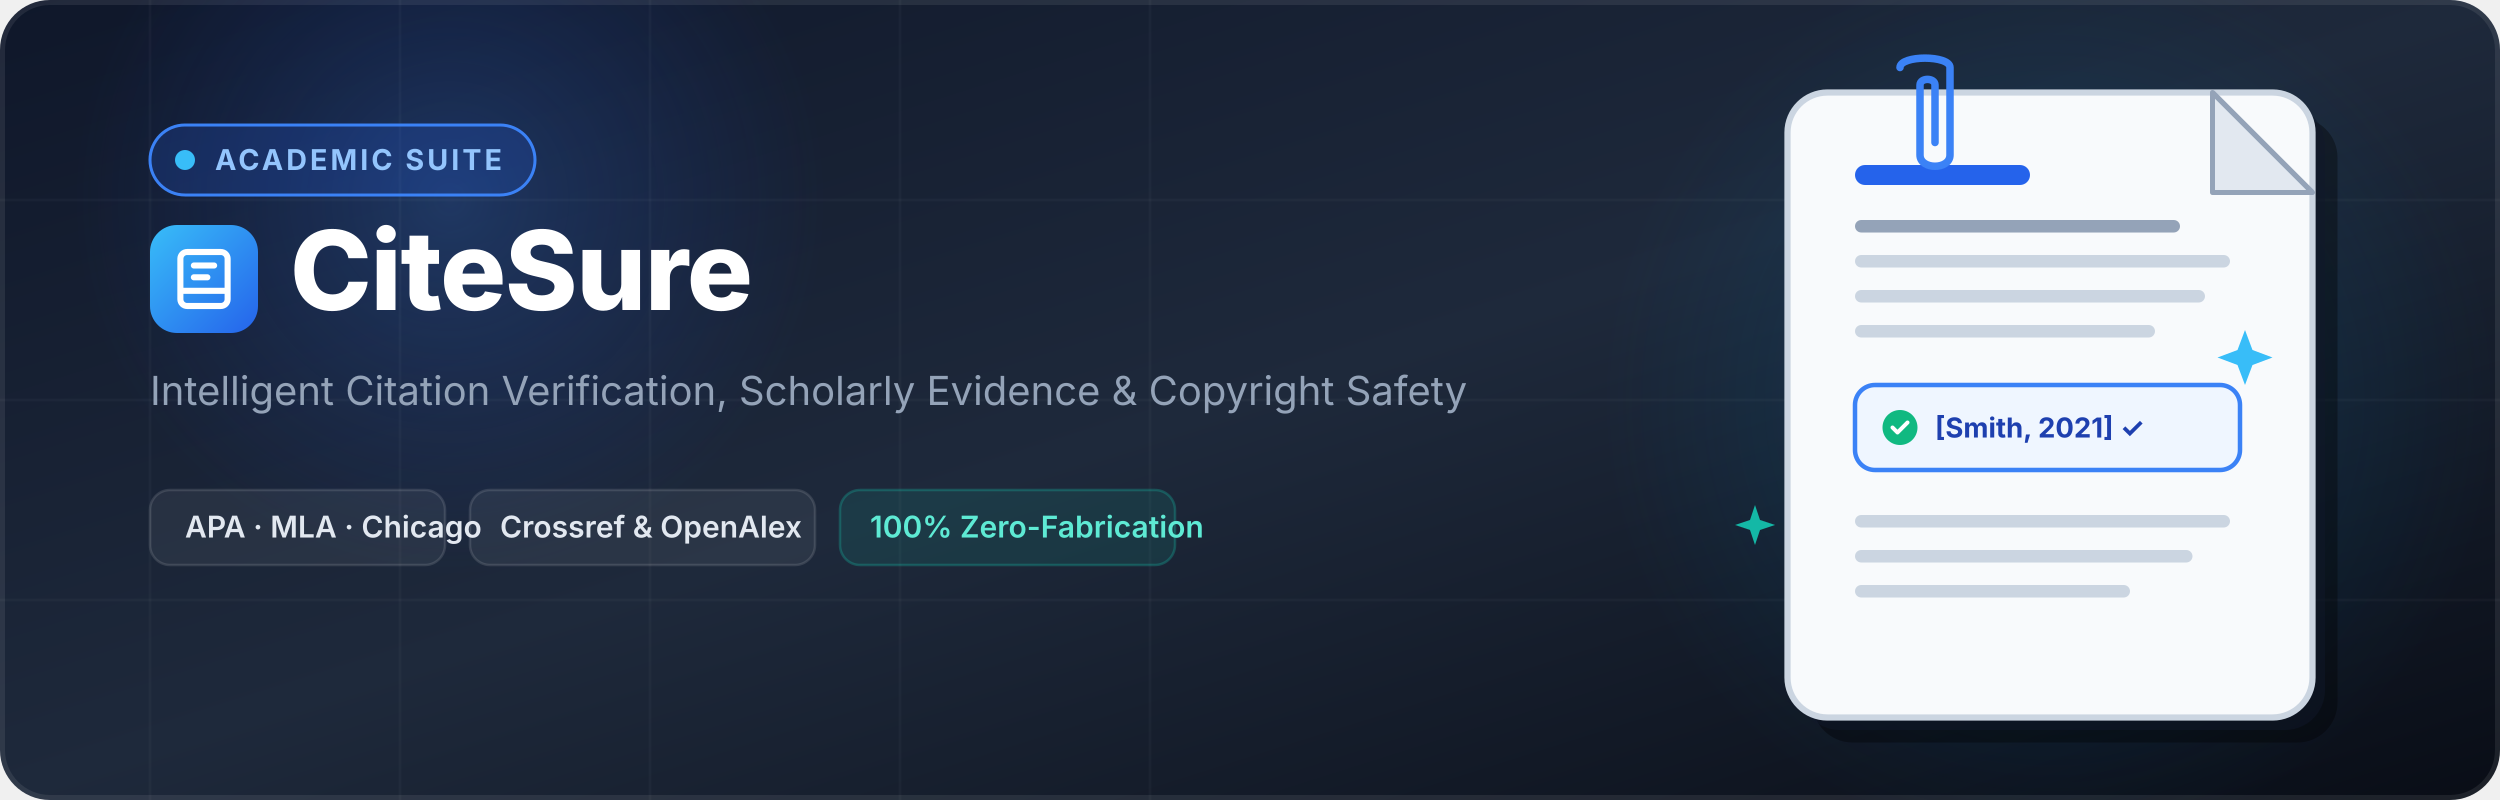
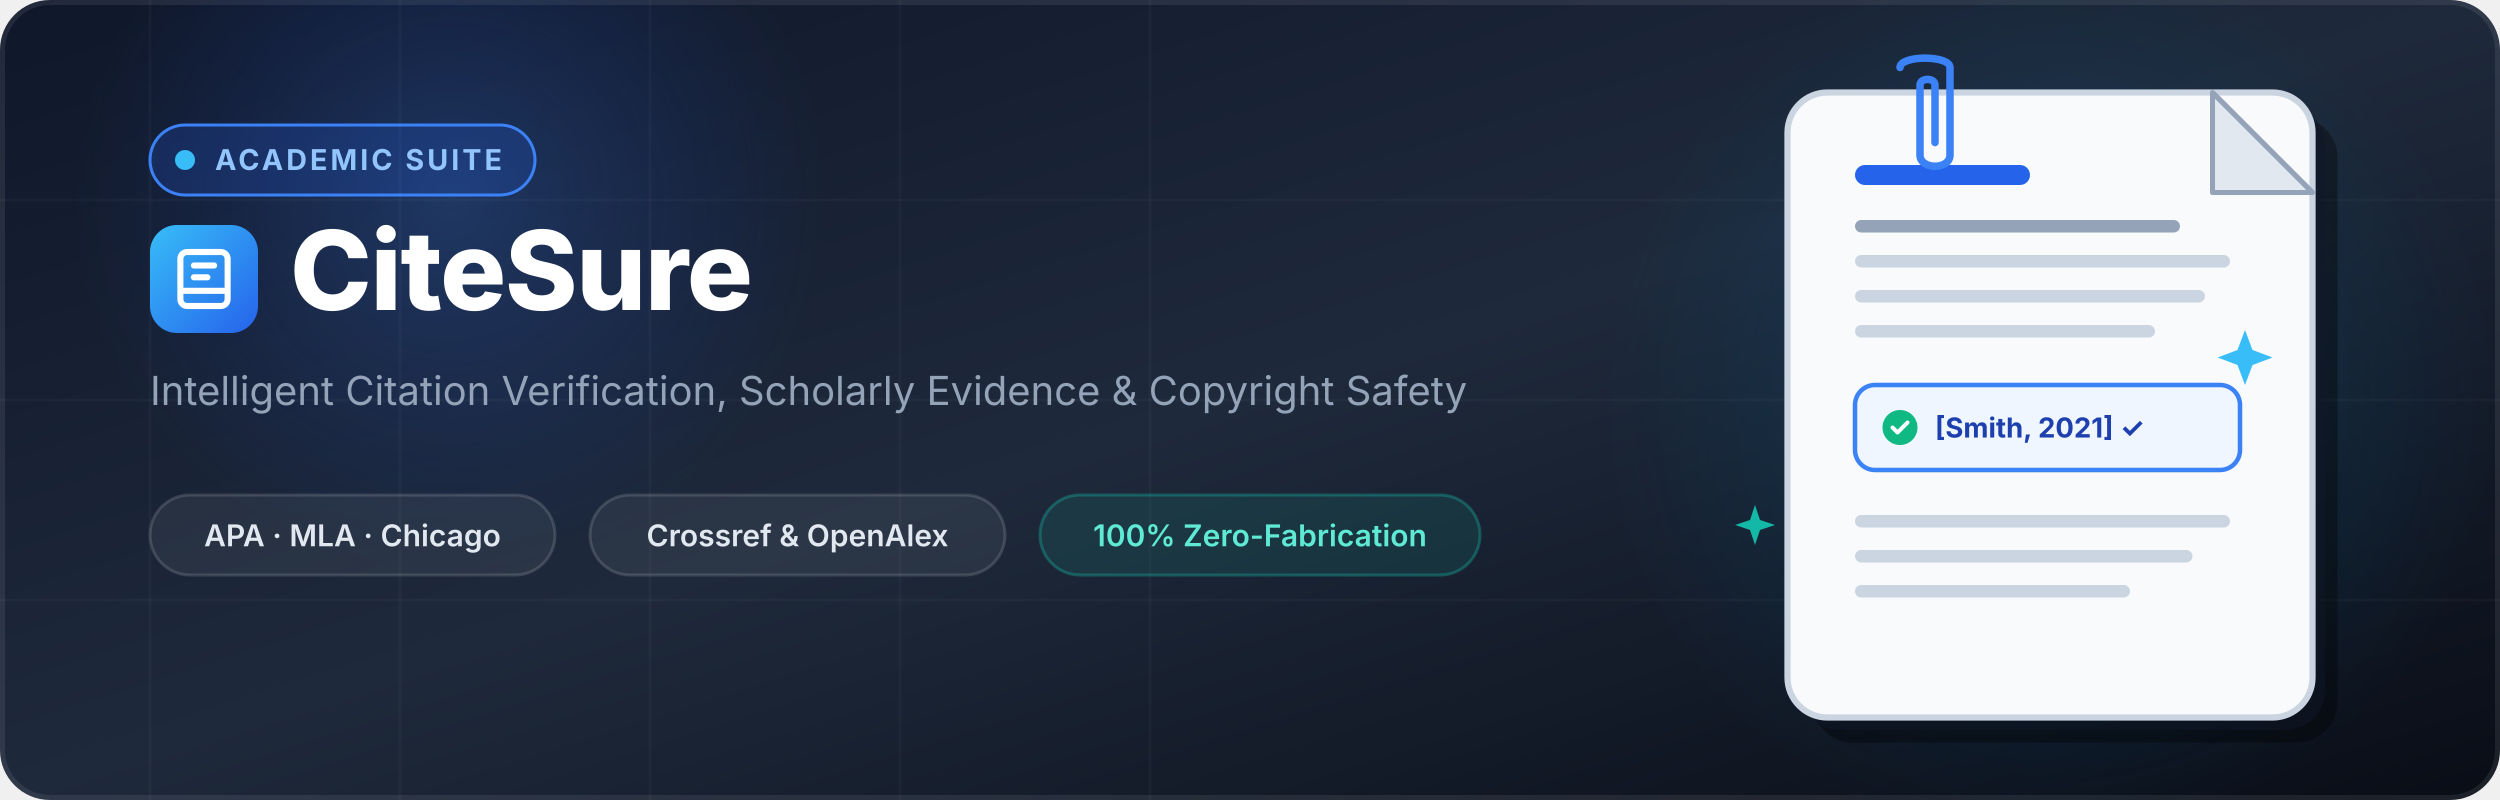
<svg xmlns="http://www.w3.org/2000/svg" viewBox="0 0 1000 320" width="1000" height="320" fill="none" role="img" aria-label="CiteSure Banner">
  <defs>
    <linearGradient id="bgGrad" x1="0%" y1="0%" x2="100%" y2="100%">
      <stop offset="0%" stop-color="#0f172a" />
      <stop offset="50%" stop-color="#1e293b" />
      <stop offset="100%" stop-color="#090d16" />
    </linearGradient>
    <linearGradient id="accentGrad" x1="0%" y1="0%" x2="100%" y2="100%">
      <stop offset="0%" stop-color="#38bdf8" />
      <stop offset="100%" stop-color="#2563eb" />
    </linearGradient>
    <radialGradient id="glowBlue" cx="50%" cy="50%" r="50%">
      <stop offset="0%" stop-color="#3b82f6" stop-opacity="0.25" />
      <stop offset="100%" stop-color="#1d4ed8" stop-opacity="0" />
    </radialGradient>
    <radialGradient id="glowSky" cx="50%" cy="50%" r="50%">
      <stop offset="0%" stop-color="#0ea5e9" stop-opacity="0.2" />
      <stop offset="100%" stop-color="#0284c7" stop-opacity="0" />
    </radialGradient>
    <style>
      .float-doodle {
        animation: floatMove 4.5s ease-in-out infinite;
        transform-origin: 120px 130px;
      }
      .sparkle {
        animation: sparkleAnim 3s ease-in-out infinite;
      }
      .sparkle-delay {
        animation: sparkleAnim 3s ease-in-out 1.5s infinite;
      }
      @keyframes floatMove {
        0% { transform: translateY(0px) rotate(0deg); }
        50% { transform: translateY(-8px) rotate(2deg); }
        100% { transform: translateY(0px) rotate(0deg); }
      }
      @keyframes sparkleAnim {
        0%, 100% { opacity: 0.3; transform: scale(0.85); }
        50% { opacity: 1; transform: scale(1.15); }
      }
    </style>
  </defs>
  <rect width="1000" height="320" rx="20" fill="url(#bgGrad)" />
  <rect width="998" height="318" x="1" y="1" rx="19" stroke="rgba(255,255,255,0.08)" stroke-width="2" fill="none" />
  <circle cx="180" cy="80" r="150" fill="url(#glowBlue)" />
  <circle cx="820" cy="160" r="180" fill="url(#glowSky)" />
  <g stroke="rgba(255, 255, 255, 0.03)" stroke-width="1">
    <line x1="60" y1="0" x2="60" y2="320" />
    <line x1="160" y1="0" x2="160" y2="320" />
    <line x1="260" y1="0" x2="260" y2="320" />
    <line x1="360" y1="0" x2="360" y2="320" />
    <line x1="460" y1="0" x2="460" y2="320" />
    <line x1="0" y1="80" x2="1000" y2="80" />
    <line x1="0" y1="160" x2="1000" y2="160" />
    <line x1="0" y1="240" x2="1000" y2="240" />
  </g>
  <g transform="translate(60, 50)">
    <rect width="154" height="28" rx="14" fill="rgba(37,99,235,0.2)" stroke="#3b82f6" stroke-width="1.2" />
    <circle cx="14" cy="14" r="4" fill="#38bdf8" />
    <text x="26" y="18" fill="#93c5fd" font-family="-apple-system, BlinkMacSystemFont, 'Segoe UI', Inter, sans-serif" font-size="11.5" font-weight="700" letter-spacing="1.2">ACADEMIC SUITE</text>
    <g transform="translate(0, 72)">
      <g transform="translate(0, -32) scale(1.35)">
        <rect width="32" height="32" rx="8" fill="url(#accentGrad)" />
        <path d="M9 10C9 8.895 9.895 8 11 8H21C22.105 8 23 8.895 23 10V22C23 23.105 22.105 24 21 24H11C9.895 24 9 23.105 9 22V10Z" stroke="#ffffff" stroke-width="1.8" stroke-linejoin="round" />
        <path d="M9 19.5H23" stroke="#ffffff" stroke-width="1.8" />
        <path d="M13 12H19" stroke="#ffffff" stroke-width="1.8" stroke-linecap="round" />
        <path d="M13 15.5H17" stroke="#ffffff" stroke-width="1.8" stroke-linecap="round" />
      </g>
      <text x="56" y="2" fill="#ffffff" font-family="-apple-system, BlinkMacSystemFont, 'Segoe UI', Inter, sans-serif" font-size="44" font-weight="800" letter-spacing="-0.5">CiteSure</text>
    </g>
    <text x="0" y="112" fill="#94a3b8" font-family="-apple-system, BlinkMacSystemFont, 'Segoe UI', Inter, sans-serif" font-size="16" font-weight="400">Intelligent Citation Verification, Scholarly Evidence &amp; Copyright Safety</text>
-     <g transform="translate(0, 146)">
-       <rect width="118" height="30" rx="8" fill="rgba(255,255,255,0.06)" stroke="rgba(255,255,255,0.12)" stroke-width="1" />
-       <text x="14" y="19" fill="#e2e8f0" font-family="-apple-system, BlinkMacSystemFont, 'Segoe UI', sans-serif" font-size="12" font-weight="600">APA · MLA · Chicago</text>
-       <rect x="128" width="138" height="30" rx="8" fill="rgba(255,255,255,0.06)" stroke="rgba(255,255,255,0.12)" stroke-width="1" />
-       <text x="140" y="19" fill="#e2e8f0" font-family="-apple-system, BlinkMacSystemFont, 'Segoe UI', sans-serif" font-size="12" font-weight="600">Crossref &amp; OpenAlex</text>
-       <rect x="276" width="134" height="30" rx="8" fill="rgba(20,184,166,0.12)" stroke="rgba(20,184,166,0.3)" stroke-width="1" />
-       <text x="288" y="19" fill="#5eead4" font-family="-apple-system, BlinkMacSystemFont, 'Segoe UI', sans-serif" font-size="12" font-weight="600">100% Zero-Fabrication</text>
+     <g transform="translate(0, 148)">
+       <g transform="translate(0, 0)">
+         <rect width="162" height="32" rx="16" fill="rgba(255,255,255,0.06)" stroke="rgba(255,255,255,0.14)" stroke-width="1.2" />
+         <text x="81" y="20.5" fill="#e2e8f0" font-family="-apple-system, BlinkMacSystemFont, 'Segoe UI', Inter, sans-serif" font-size="12" font-weight="600" text-anchor="middle">APA · MLA · Chicago</text>
+       </g>
+       <g transform="translate(176, 0)">
+         <rect width="166" height="32" rx="16" fill="rgba(255,255,255,0.06)" stroke="rgba(255,255,255,0.14)" stroke-width="1.2" />
+         <text x="83" y="20.5" fill="#e2e8f0" font-family="-apple-system, BlinkMacSystemFont, 'Segoe UI', Inter, sans-serif" font-size="12" font-weight="600" text-anchor="middle">Crossref &amp; OpenAlex</text>
+       </g>
+       <g transform="translate(356, 0)">
+         <rect width="176" height="32" rx="16" fill="rgba(20,184,166,0.12)" stroke="rgba(20,184,166,0.35)" stroke-width="1.2" />
+         <text x="88" y="20.5" fill="#5eead4" font-family="-apple-system, BlinkMacSystemFont, 'Segoe UI', Inter, sans-serif" font-size="12" font-weight="600" text-anchor="middle">100% Zero-Fabrication</text>
+       </g>
    </g>
  </g>
  <g transform="translate(700, 22)">
    <g class="float-doodle">
      <rect x="25" y="25" width="210" height="250" rx="16" fill="#000000" opacity="0.35" />
      <rect x="20" y="20" width="210" height="250" rx="16" fill="#0f172a" opacity="0.5" />
      <rect x="15" y="15" width="210" height="250" rx="16" fill="#f8fafc" stroke="#cbd5e1" stroke-width="2.5" />
      <path d="M185 15 L225 55 L185 55 Z" fill="#e2e8f0" stroke="#94a3b8" stroke-width="2" stroke-linejoin="round" />
      <path d="M185 15 L225 55" stroke="#94a3b8" stroke-width="2" />
      <rect x="42" y="44" width="70" height="8" rx="4" fill="#2563eb" />
      <rect x="42" y="66" width="130" height="5" rx="2.5" fill="#94a3b8" />
      <rect x="42" y="80" width="150" height="5" rx="2.5" fill="#cbd5e1" />
      <rect x="42" y="94" width="140" height="5" rx="2.5" fill="#cbd5e1" />
      <rect x="42" y="108" width="120" height="5" rx="2.5" fill="#cbd5e1" />
      <g transform="translate(42, 132)">
        <rect width="154" height="34" rx="8" fill="#eff6ff" stroke="#3b82f6" stroke-width="1.8" />
        <circle cx="18" cy="17" r="7" fill="#10b981" />
        <path d="M15 17 L17 19 L21 15" stroke="#ffffff" stroke-width="1.6" stroke-linecap="round" stroke-linejoin="round" fill="none" />
        <text x="32" y="21" fill="#1e40af" font-family="-apple-system, BlinkMacSystemFont, 'Segoe UI', monospace" font-size="11" font-weight="700">[Smith, 2021] ✓</text>
      </g>
      <rect x="42" y="184" width="150" height="5" rx="2.5" fill="#cbd5e1" />
      <rect x="42" y="198" width="135" height="5" rx="2.5" fill="#cbd5e1" />
      <rect x="42" y="212" width="110" height="5" rx="2.5" fill="#cbd5e1" />
      <path d="M60 5 C60 0, 80 0, 80 5 L80 40 C80 46, 68 46, 68 40 L68 12 C68 9, 74 9, 74 12 L74 35" stroke="#3b82f6" stroke-width="3" fill="none" stroke-linecap="round" />
      <g transform="translate(195, 110)" class="sparkle">
        <path d="M0 8 L3 0 L6 8 L14 11 L6 14 L3 22 L0 14 L-8 11 Z" fill="#38bdf8" />
      </g>
      <g transform="translate(0, 180)" class="sparkle-delay">
        <path d="M0 6 L2 0 L4 6 L10 8 L4 10 L2 16 L0 10 L-6 8 Z" fill="#14b8a6" />
      </g>
    </g>
  </g>
</svg>
